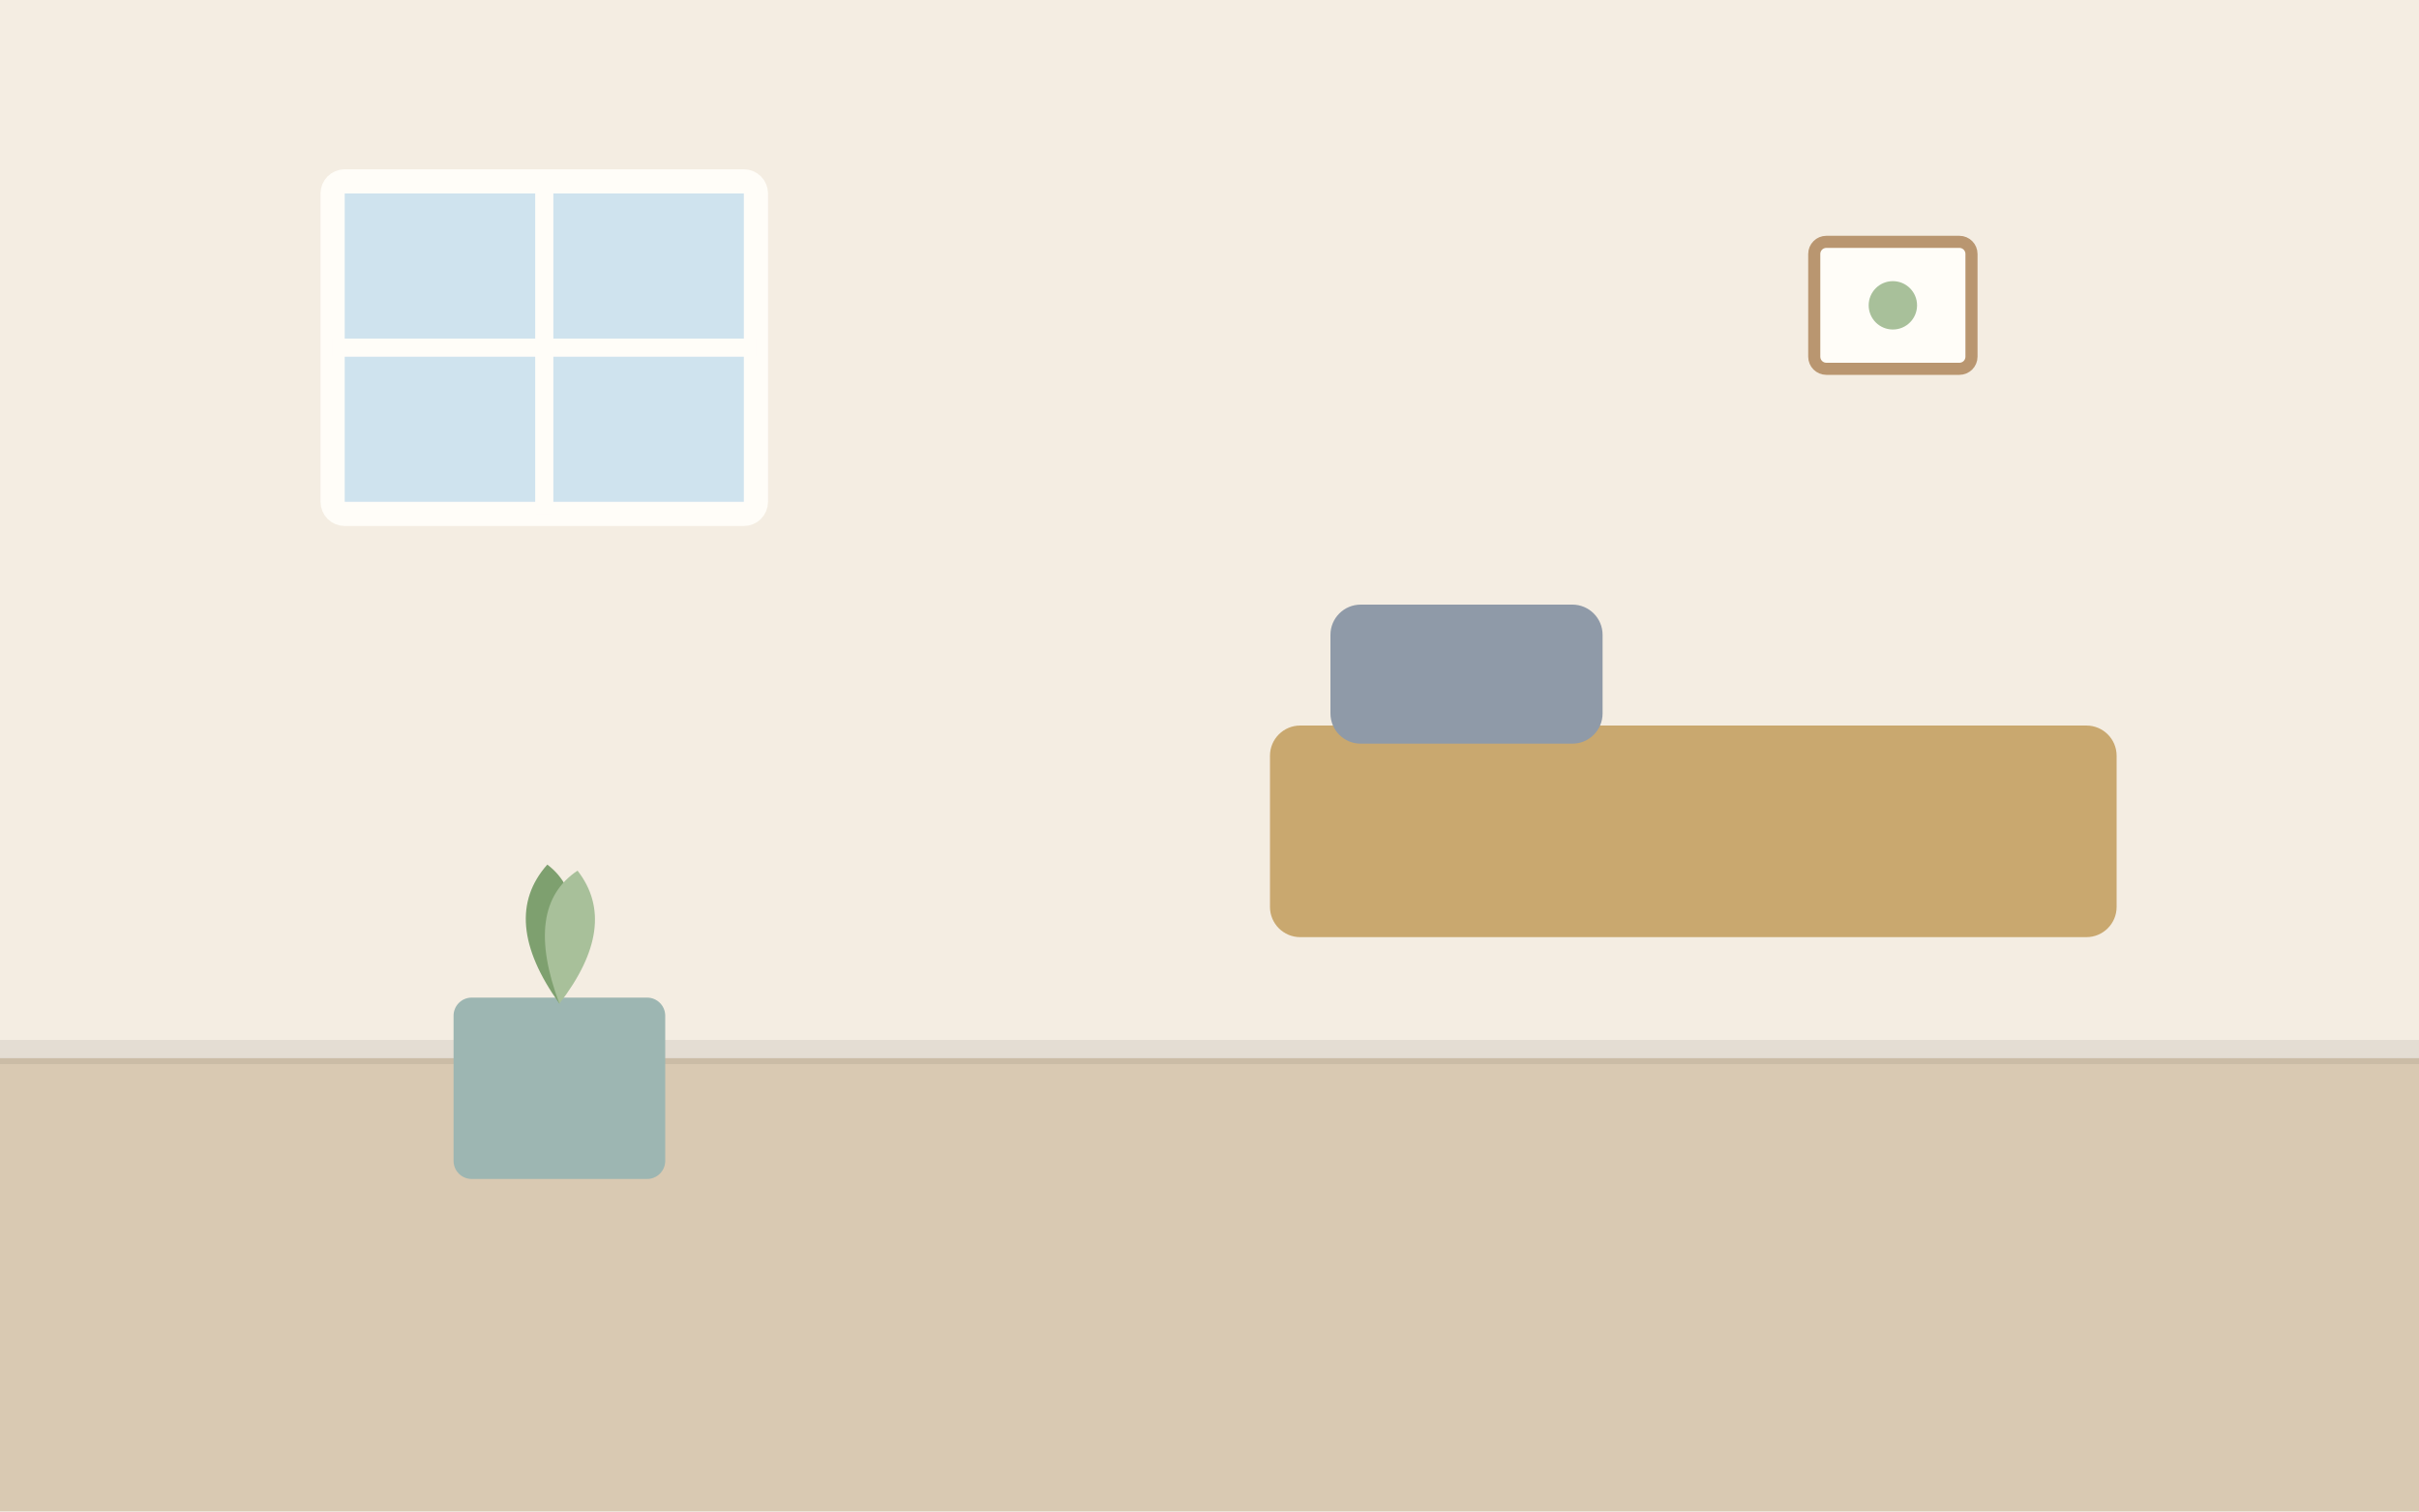
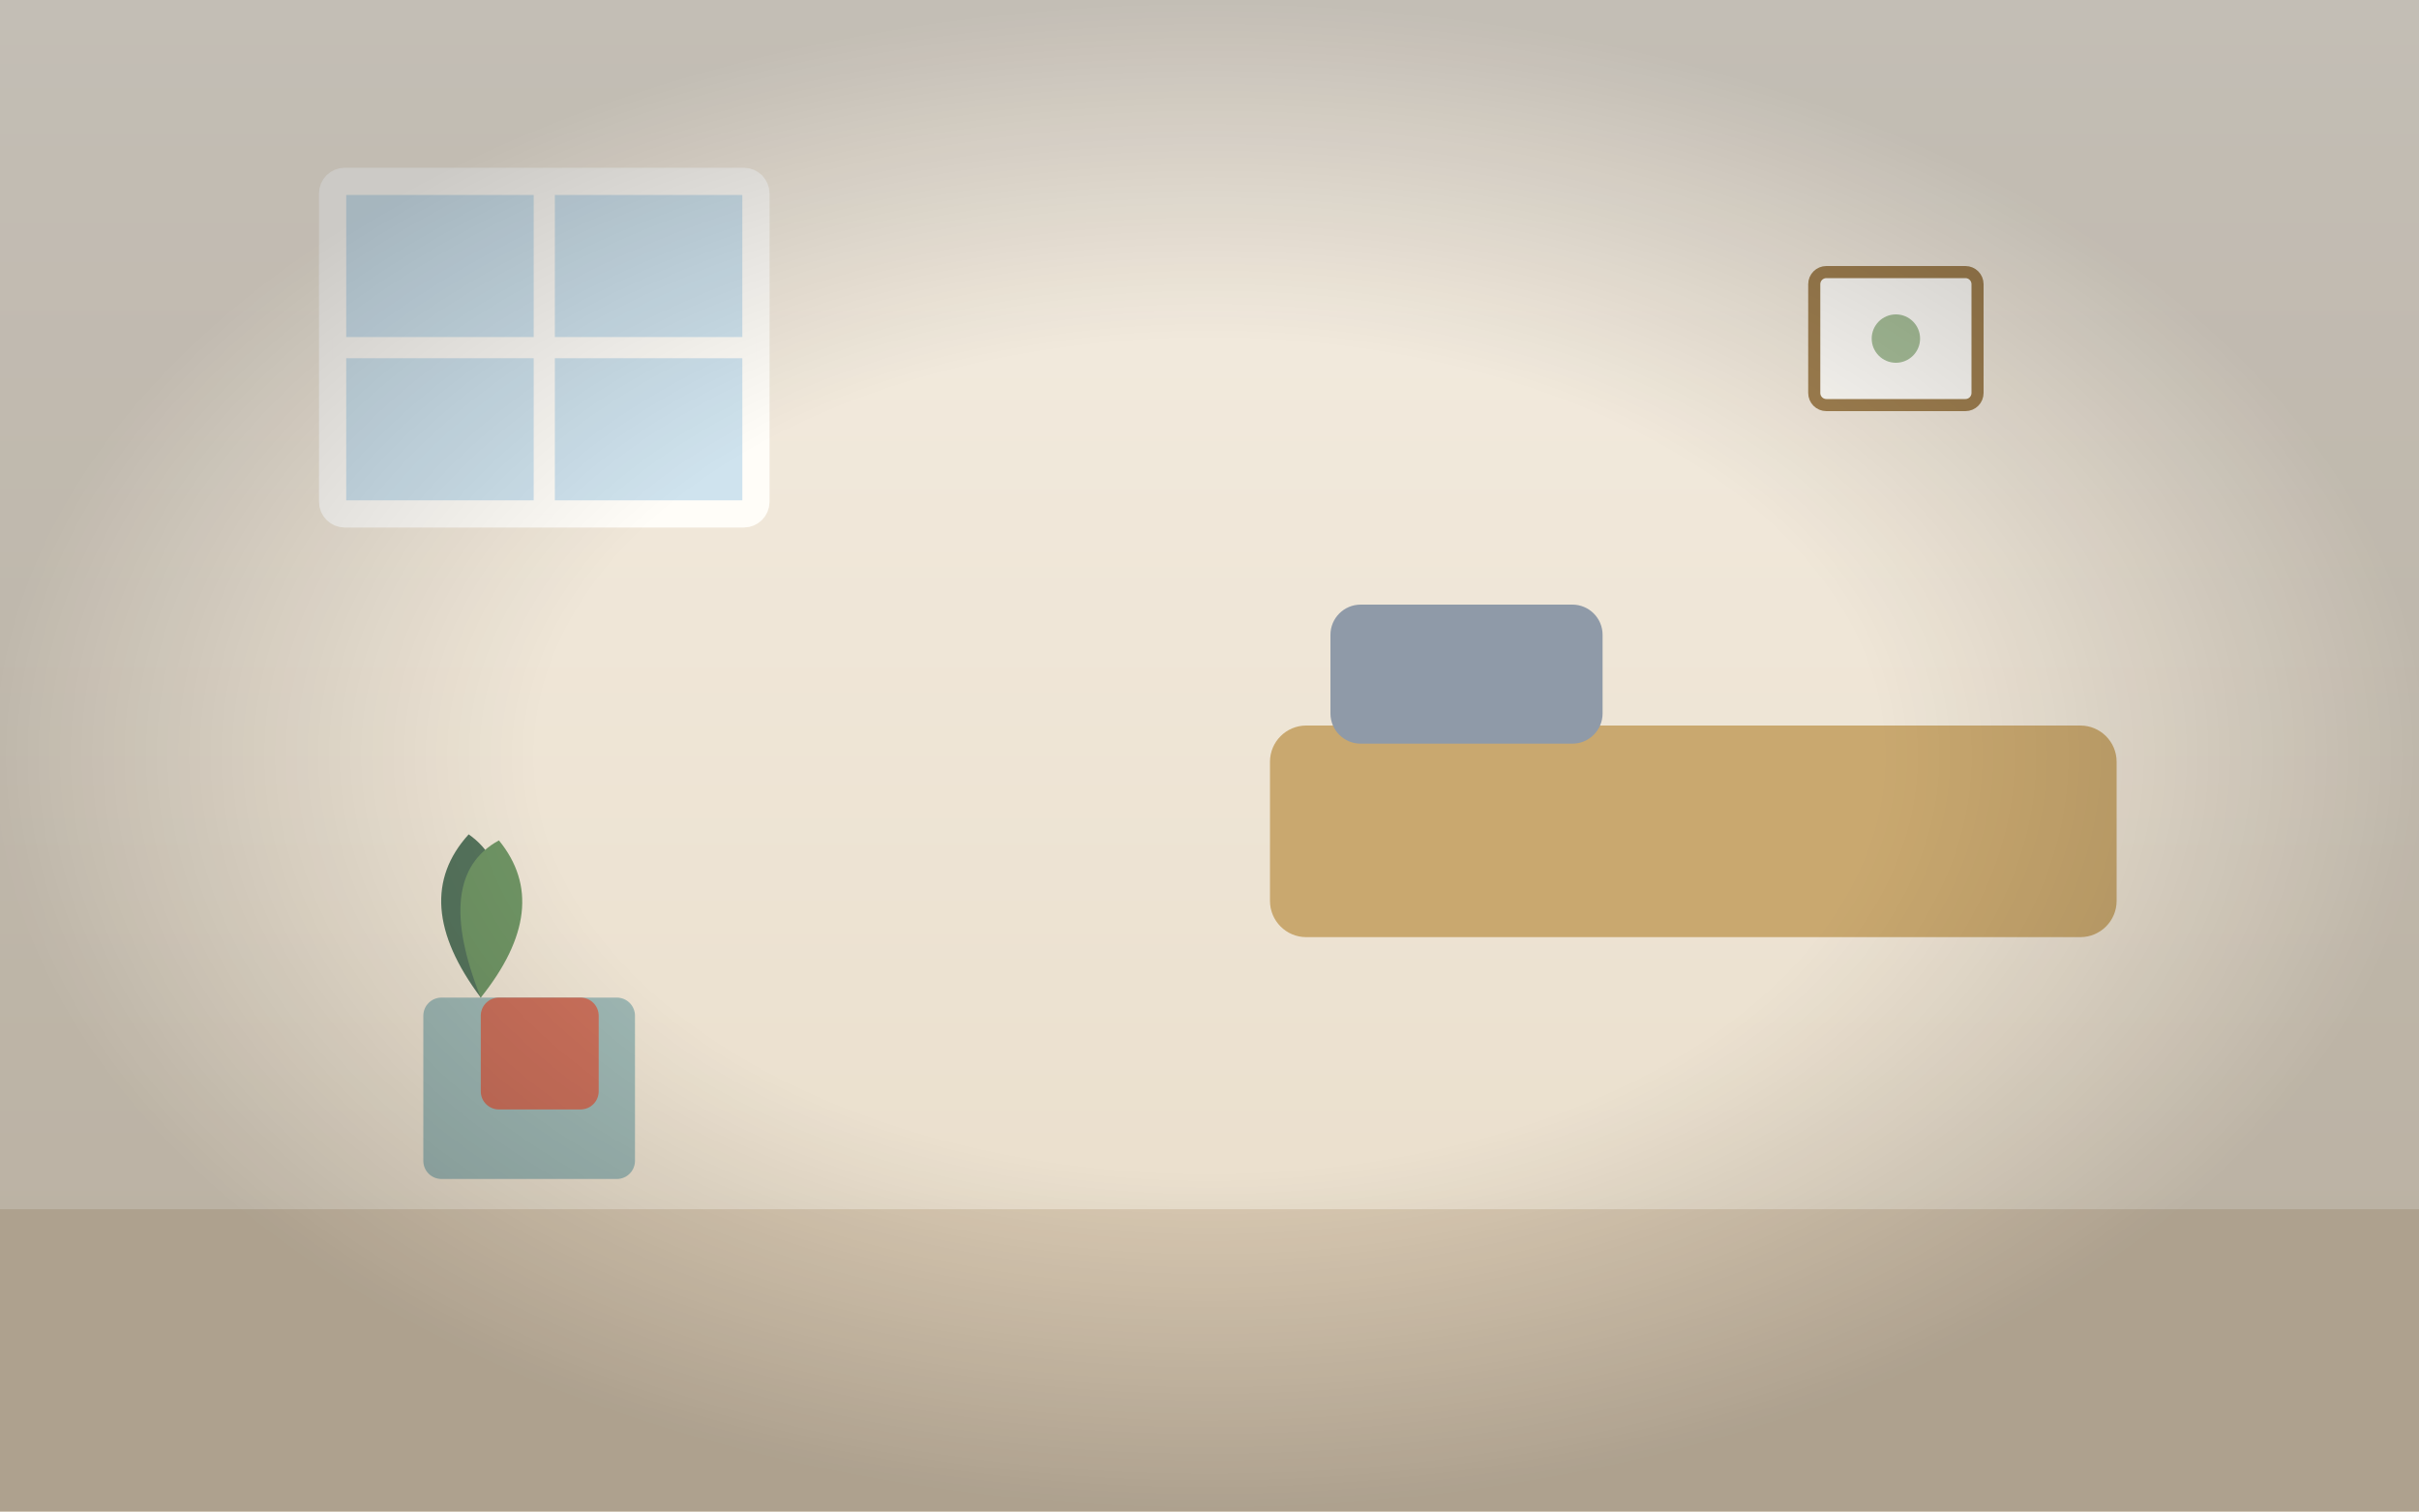
<svg xmlns="http://www.w3.org/2000/svg" viewBox="0 0 800 500">
-   <defs />
-   <rect width="800" height="350" fill="#f4ede2" />
-   <rect y="350" width="800" height="150" fill="#d9c9b2" />
-   <rect y="344" width="800" height="8" fill="rgba(0,0,0,0.07)" />
-   <rect x="110" y="60" width="140" height="110" rx="4" fill="#cfe3ee" stroke="#fffdf8" stroke-width="8" />
-   <line x1="180" y1="60" x2="180" y2="170" stroke="#fffdf8" stroke-width="6" />
-   <line x1="110" y1="115" x2="250" y2="115" stroke="#fffdf8" stroke-width="6" />
-   <rect x="420" y="240" width="280" height="70" rx="10" fill="#c9a86f" />
+   <defs>
+     <linearGradient id="wall" x1="0" y1="0" x2="0" y2="1">
+       <stop offset="0%" stop-color="#f4ede2" />
+       <stop offset="100%" stop-color="#e8dcc8" />
+     </linearGradient>
+   </defs>
+   <linearGradient id="wall" x1="0" y1="0" x2="0" y2="1">
+     <stop offset="0%" stop-color="#f4ede2" />
+     <stop offset="100%" stop-color="#e8dcc8" />
+   </linearGradient>
+   <rect width="800" height="500" fill="url(#wall)" />
+   <rect y="400" width="800" height="100" fill="#d9c9b2" />
+   <rect x="110" y="60" width="140" height="110" rx="4" fill="#cfe3ee" stroke="#fffdf8" stroke-width="9" />
+   <line x1="180" y1="60" x2="180" y2="170" stroke="#fffdf8" stroke-width="7" />
+   <line x1="110" y1="115" x2="250" y2="115" stroke="#fffdf8" stroke-width="7" />
+   <rect x="420" y="240" width="280" height="70" rx="12" fill="#c9a86f" />
  <rect x="440" y="200" width="90" height="46" rx="10" fill="#8f9aa8" />
-   <rect x="150" y="330" width="70" height="60" rx="6" fill="#9db6b2" />
-   <path d="M185,332 q-20,-28 -4,-46 q16,12 4,46z" fill="#7ea06f" />
-   <path d="M185,332 q20,-26 6,-44 q-18,12 -6,44z" fill="#a8c09a" />
-   <rect x="600" y="80" width="52" height="42" rx="4" fill="#fffdf8" stroke="#b99670" stroke-width="4" />
-   <circle cx="626" cy="101" r="8" fill="#a8c09a" />
+   <rect x="140" y="330" width="70" height="60" rx="6" fill="#9db6b2" />
+   <rect x="159" y="330" width="39" height="37" rx="6" fill="#c96f5a" />
+   <path d="M159,330 q-24,-32 -4,-54 q20,14 4,54z" fill="#55735c" />
+   <path d="M159,330 q24,-30 6,-52 q-22,12 -6,52z" fill="#6f9464" />
+   <rect x="600" y="90" width="54" height="44" rx="4" fill="#fffdf8" stroke="#a08050" stroke-width="4" />
+   <circle cx="627" cy="112" r="8" fill="#a8c09a" />
+   <radialGradient id="vig">
+     <stop offset="55%" stop-color="#000" stop-opacity="0" />
+     <stop offset="100%" stop-color="#000" stop-opacity="0.2" />
+   </radialGradient>
+   <rect width="800" height="500" fill="url(#vig)" />
</svg>
